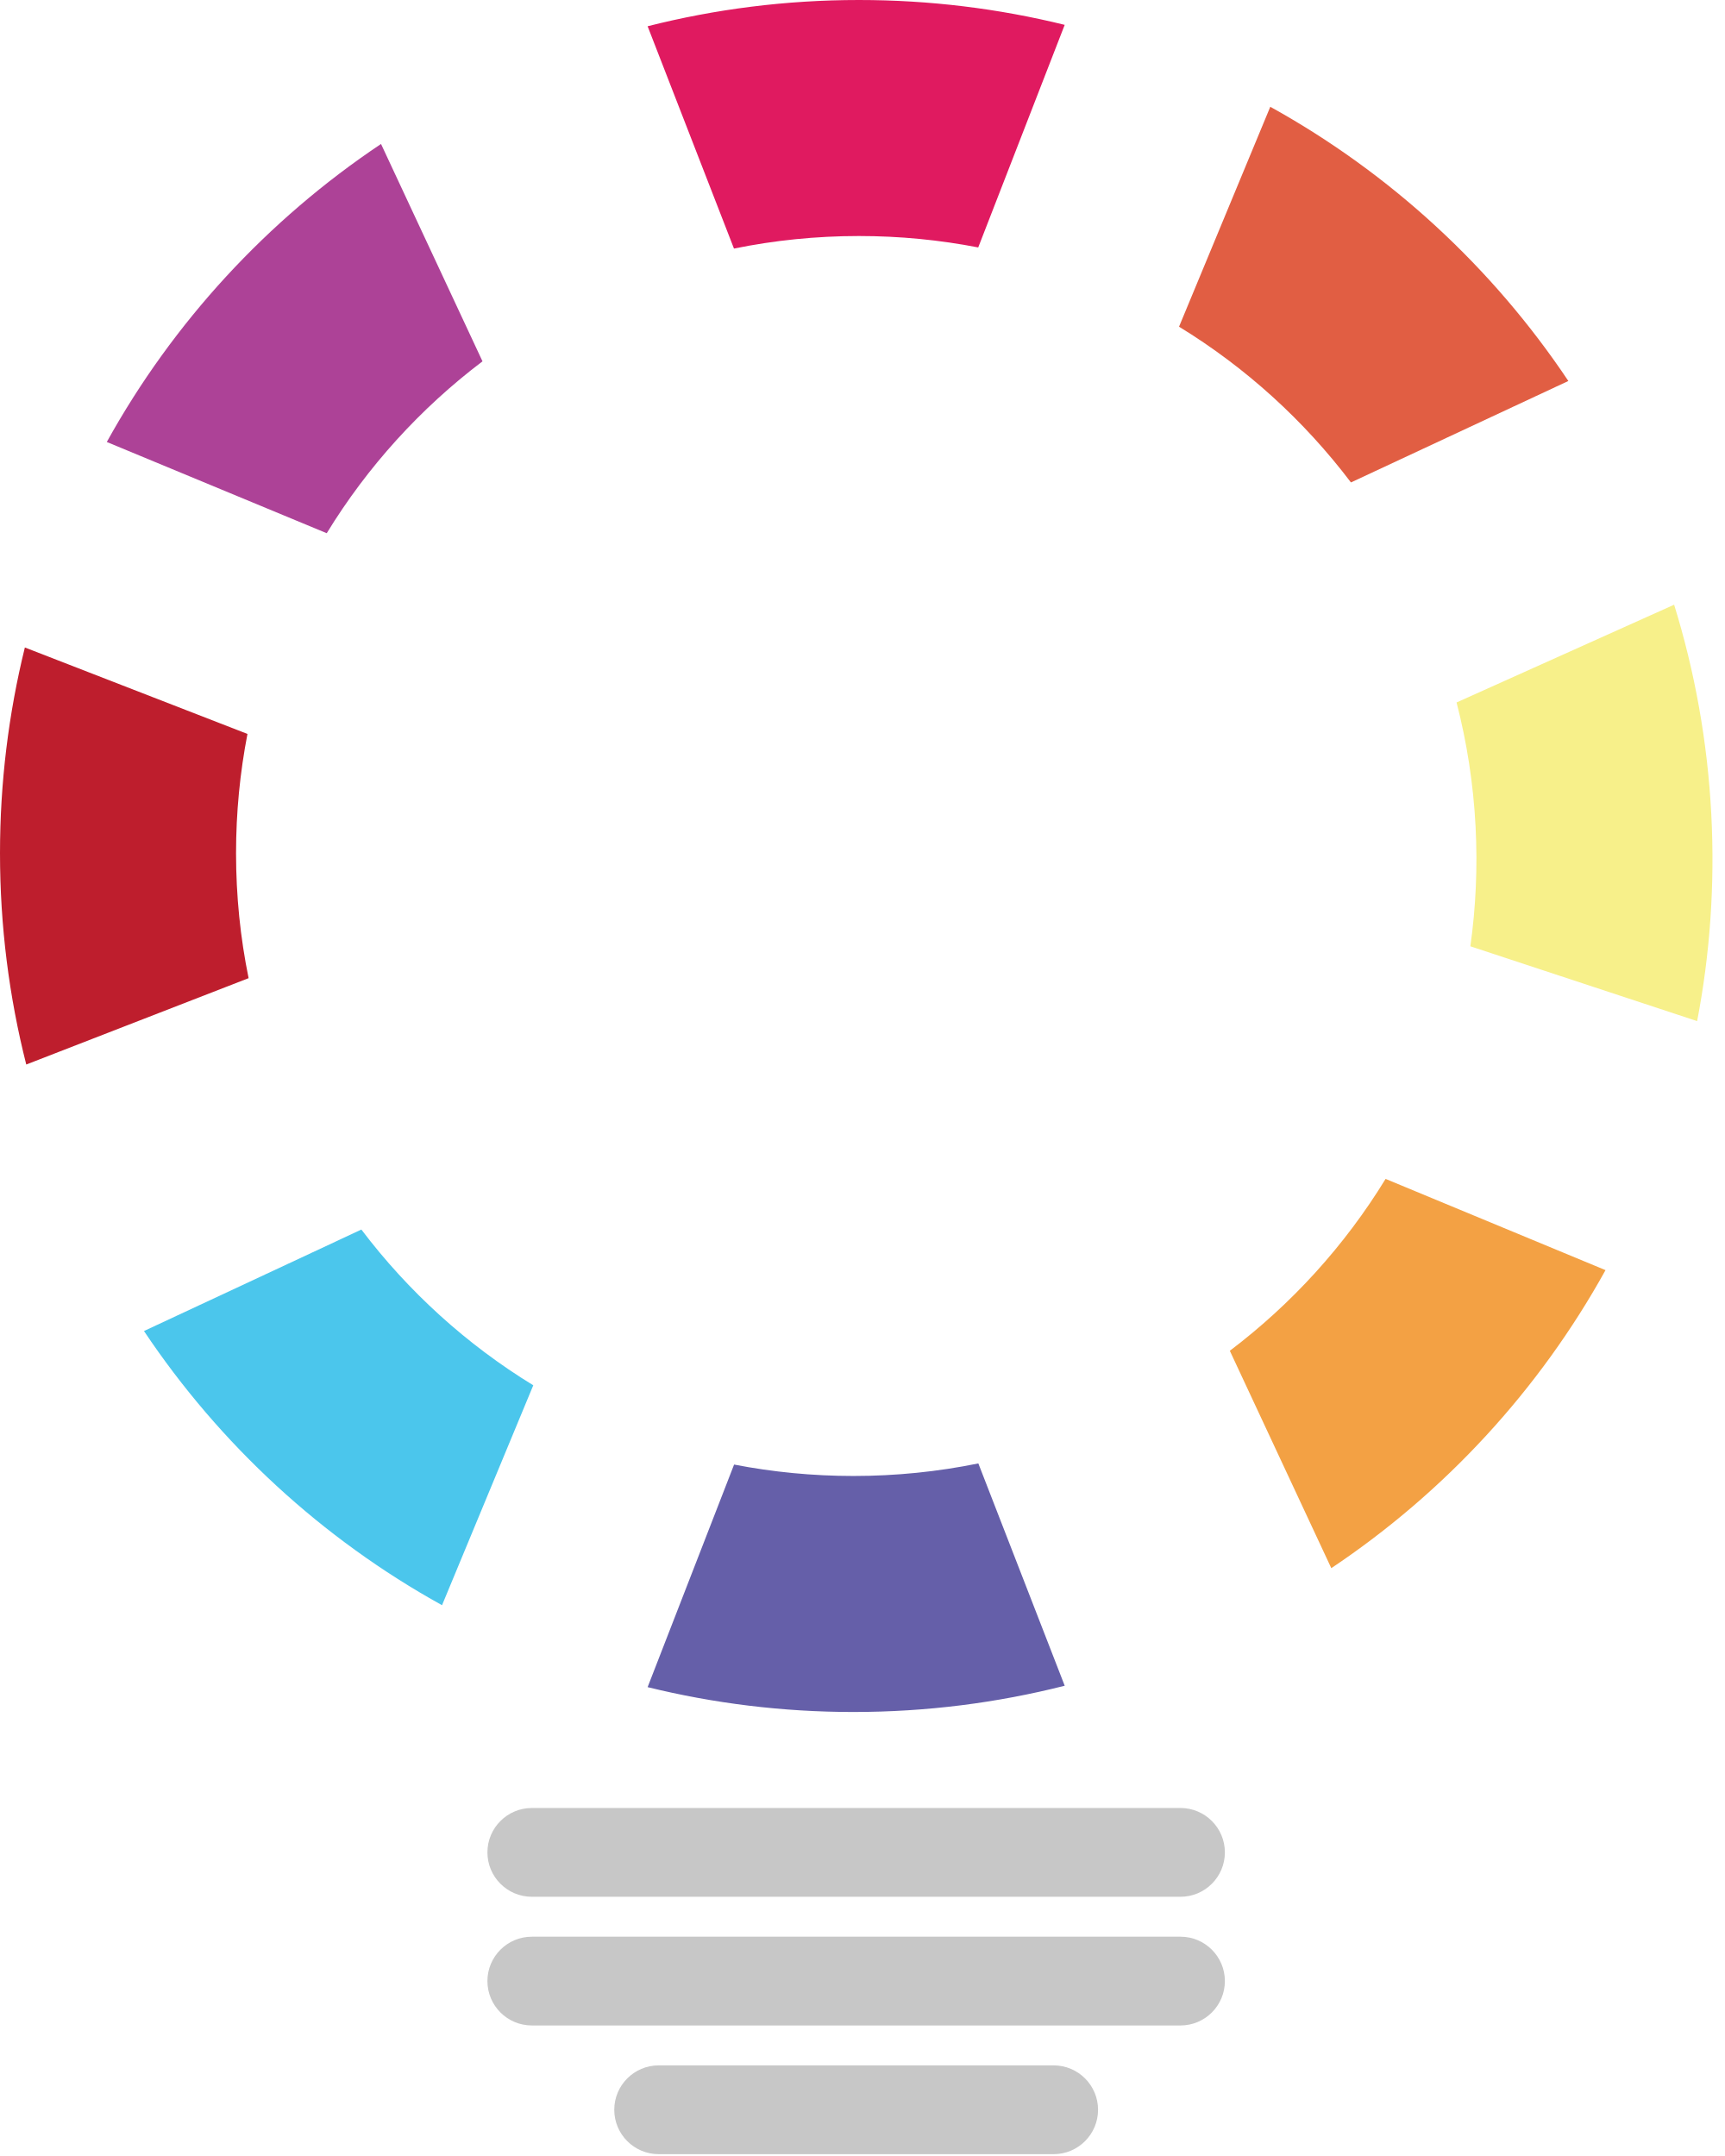
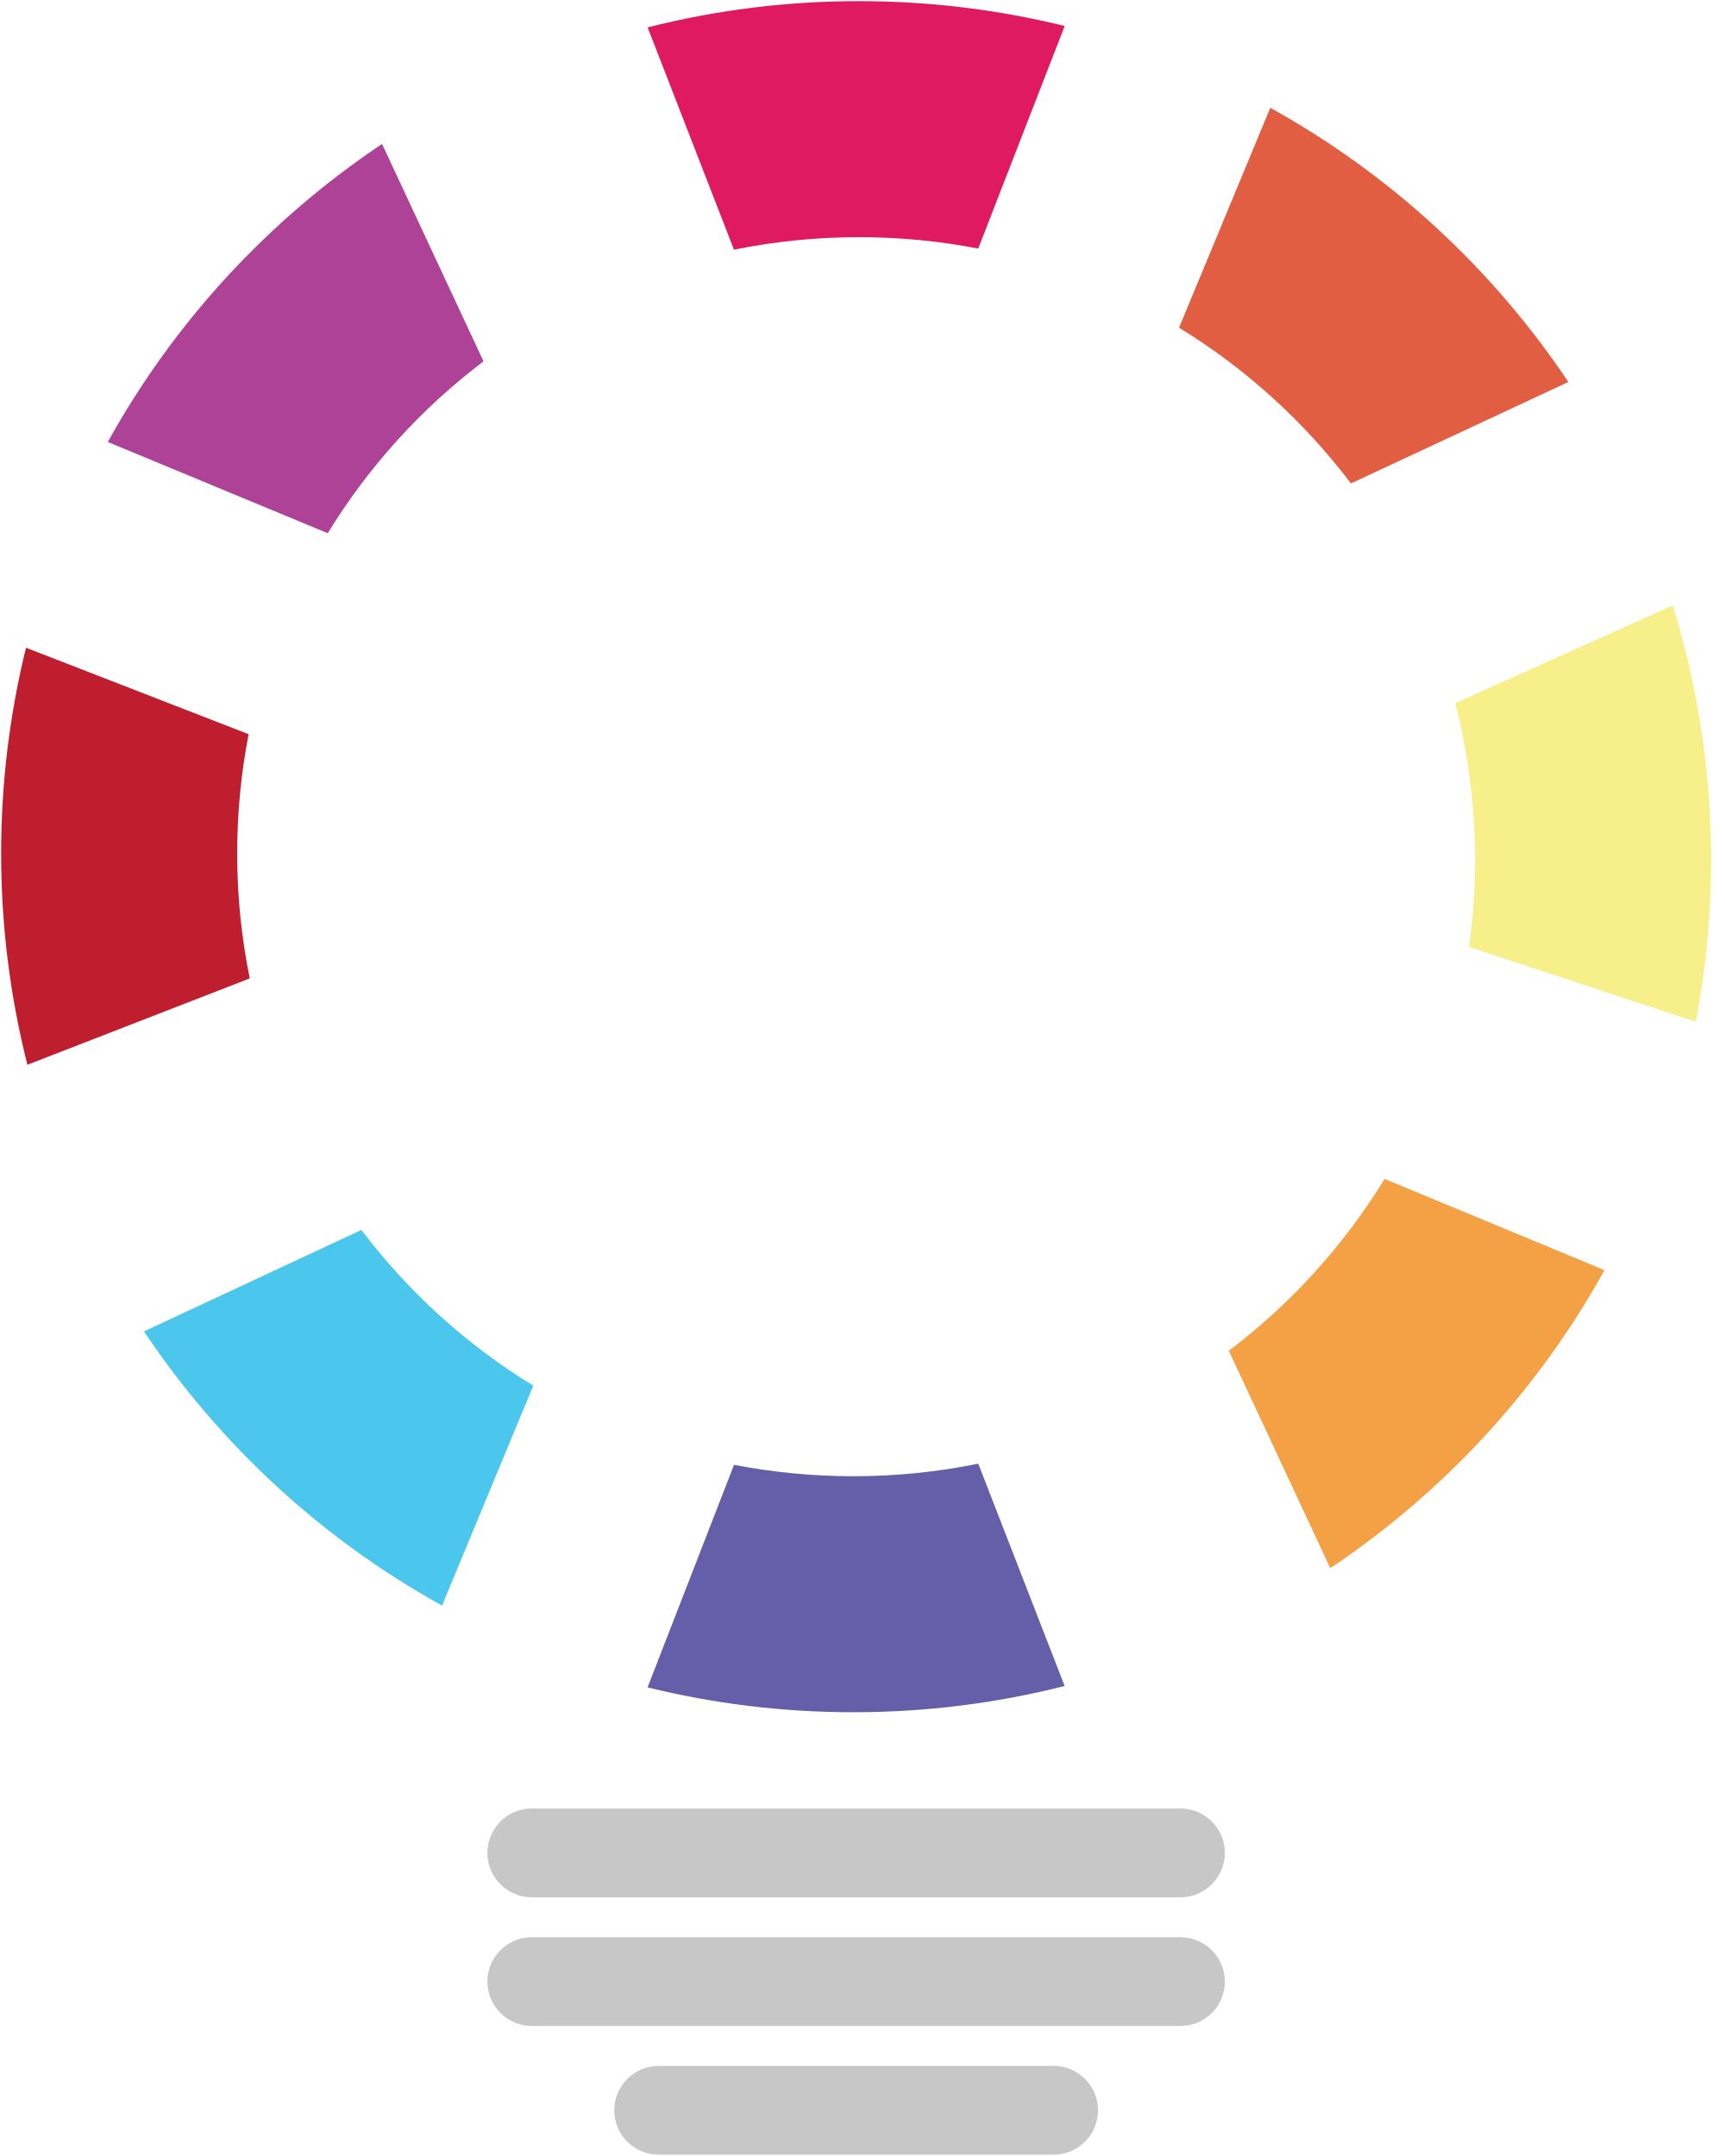
- <svg xmlns="http://www.w3.org/2000/svg" width="100%" height="100%" viewBox="0 0 136 170" version="1.1" xml:space="preserve" style="fill-rule:evenodd;clip-rule:evenodd;stroke-linejoin:round;stroke-miterlimit:2;">
-   <g transform="matrix(1,0,0,1,-45,-1280.44)">
-     <g transform="matrix(1,0,0,1,24,0)">
-       <g transform="matrix(1.03562,0,0,1,-3.59706,0)">
-         <path d="M117,1426.5C117,1424.57 115.486,1423 113.62,1423L64.238,1423C62.372,1423 60.858,1424.57 60.858,1426.5C60.858,1428.43 62.372,1430 64.238,1430L113.62,1430C115.486,1430 117,1428.43 117,1426.5Z" style="fill:rgb(199,199,199);" />
+ <svg xmlns="http://www.w3.org/2000/svg" clip-rule="evenodd" fill-rule="evenodd" stroke-linejoin="round" stroke-miterlimit="2" version="1.1" viewBox="0 0 136 170" xml:space="preserve">
+   <g transform="translate(-45 -1280.4)">
+     <g transform="translate(24)">
+       <g transform="matrix(1.0356 0 0 1 -3.5971 0)">
+         <path d="m117 1426.5c0-1.93-1.514-3.5-3.38-3.5h-49.382c-1.866 0-3.38 1.57-3.38 3.5s1.514 3.5 3.38 3.5h49.382c1.866 0 3.38-1.57 3.38-3.5z" fill="#c7c7c7" />
      </g>
-       <g transform="matrix(1.03562,0,0,1,-3.59706,10.1476)">
-         <path d="M117,1426.5C117,1424.57 115.486,1423 113.62,1423L64.238,1423C62.372,1423 60.858,1424.57 60.858,1426.5C60.858,1428.43 62.372,1430 64.238,1430L113.62,1430C115.486,1430 117,1428.43 117,1426.5Z" style="fill:rgb(199,199,199);" />
+       <g transform="matrix(1.0356 0 0 1 -3.5971 10.148)">
+         <path d="m117 1426.5c0-1.93-1.514-3.5-3.38-3.5h-49.382c-1.866 0-3.38 1.57-3.38 3.5s1.514 3.5 3.38 3.5h49.382c1.866 0 3.38-1.57 3.38-3.5z" fill="#c7c7c7" />
      </g>
-       <g transform="matrix(0.679384,0,0,1,28.083,20.2951)">
-         <path d="M117,1426.5C117,1424.57 114.692,1423 111.848,1423L66.01,1423C63.167,1423 60.858,1424.57 60.858,1426.5C60.858,1428.43 63.167,1430 66.01,1430L111.848,1430C114.692,1430 117,1428.43 117,1426.5Z" style="fill:rgb(199,199,199);" />
+       <g transform="matrix(.67938 0 0 1 28.083 20.295)">
+         <path d="m117 1426.5c0-1.93-2.308-3.5-5.152-3.5h-45.838c-2.843 0-5.152 1.57-5.152 3.5s2.309 3.5 5.152 3.5h45.838c2.844 0 5.152-1.57 5.152-3.5z" fill="#c7c7c7" />
      </g>
-       <g transform="matrix(1.01406,0,0,1.01406,236.985,-10.4586)">
-         <circle cx="-146.426" cy="1339.56" r="66.564" style="fill:none;" />
+       <g transform="matrix(1.0141 0 0 1.0141 236.98 -10.459)">
+         <circle cx="-146.43" cy="1339.6" r="66.564" fill="none" />
      </g>
-       <g transform="matrix(1,0,0,1,0.215308,0)">
-         <path d="M97.909,1299.95C94.866,1299.36 91.719,1299.05 88.5,1299.05C85.127,1299.05 81.834,1299.39 78.652,1300.04L71.843,1282.51C77.17,1281.16 82.752,1280.44 88.5,1280.44C94.092,1280.44 99.526,1281.12 104.726,1282.4L97.909,1299.95Z" style="fill:rgb(224,26,96);" />
+       <g transform="translate(.21531)">
+         <path d="m97.909 1300c-3.043-0.59-6.19-0.9-9.409-0.9-3.373 0-6.666 0.34-9.848 0.99l-6.809-17.53c5.327-1.35 10.909-2.07 16.657-2.07 5.592 0 11.026 0.68 16.226 1.96l-6.817 17.55z" fill="#e01a60" />
      </g>
-       <g transform="matrix(0.0518392,0.998655,-0.998655,0.0518392,1430.05,1189.89)">
-         <path d="M97.909,1299.95C94.866,1299.36 91.719,1299.05 88.5,1299.05C85.127,1299.05 81.834,1299.39 78.652,1300.04L71.843,1282.51C77.17,1281.16 82.752,1280.44 88.5,1280.44C94.092,1280.44 99.526,1281.12 104.726,1282.4L97.909,1299.95Z" style="fill:rgb(247,240,138);" />
+       <g transform="matrix(.051839 .99866 -.99866 .051839 1430 1189.9)">
+         <path d="m97.909 1300c-3.043-0.59-6.19-0.9-9.409-0.9-3.373 0-6.666 0.34-9.848 0.99l-6.809-17.53c5.327-1.35 10.909-2.07 16.657-2.07 5.592 0 11.026 0.68 16.226 1.96l-6.817 17.55z" fill="#f7f08a" />
      </g>
-       <g transform="matrix(-1,1.38778e-16,-1.38778e-16,-1,176.785,2695.87)">
-         <path d="M97.909,1299.95C94.866,1299.36 91.719,1299.05 88.5,1299.05C85.127,1299.05 81.834,1299.39 78.652,1300.04L71.843,1282.51C77.17,1281.16 82.752,1280.44 88.5,1280.44C94.092,1280.44 99.526,1281.12 104.726,1282.4L97.909,1299.95Z" style="fill:rgb(101,95,169);" />
+       <g transform="matrix(-1 1.3878e-16 -1.3878e-16 -1 176.78 2695.9)">
+         <path d="m97.909 1300c-3.043-0.59-6.19-0.9-9.409-0.9-3.373 0-6.666 0.34-9.848 0.99l-6.809-17.53c5.327-1.35 10.909-2.07 16.657-2.07 5.592 0 11.026 0.68 16.226 1.96l-6.817 17.55z" fill="#655fa9" />
      </g>
-       <g transform="matrix(0,-1,1,0,-1259.44,1436.22)">
-         <path d="M97.909,1299.95C94.866,1299.36 91.719,1299.05 88.5,1299.05C85.127,1299.05 81.834,1299.39 78.652,1300.04L71.843,1282.51C77.17,1281.16 82.752,1280.44 88.5,1280.44C94.092,1280.44 99.526,1281.12 104.726,1282.4L97.909,1299.95Z" style="fill:rgb(190,30,45);" />
+       <g transform="matrix(0 -1 1 0 -1259.4 1436.2)">
+         <path d="m97.909 1300c-3.043-0.59-6.19-0.9-9.409-0.9-3.373 0-6.666 0.34-9.848 0.99l-6.809-17.53c5.327-1.35 10.909-2.07 16.657-2.07 5.592 0 11.026 0.68 16.226 1.96l-6.817 17.55z" fill="#be1e2d" />
      </g>
-       <path d="M121.15,1288.86C130.601,1294.09 138.666,1301.53 144.649,1310.48L127.509,1318.48C123.807,1313.59 119.207,1309.41 113.956,1306.2L121.15,1288.86Z" style="fill:rgb(225,94,67);" />
-       <g transform="matrix(6.12323e-17,1,-1,6.12323e-17,1436.44,1259.44)">
-         <path d="M121.15,1288.86C130.601,1294.09 138.666,1301.53 144.649,1310.48L127.509,1318.48C123.807,1313.59 119.207,1309.41 113.956,1306.2L121.15,1288.86Z" style="fill:rgb(243,161,68);" />
+       <path d="m121.15 1288.9c9.451 5.23 17.516 12.67 23.499 21.62l-17.14 8c-3.702-4.89-8.302-9.07-13.553-12.28l7.194-17.34z" fill="#e15e43" />
+       <g transform="matrix(6.1232e-17 1 -1 6.1232e-17 1436.4 1259.4)">
+         <path d="m121.15 1288.9c9.451 5.23 17.516 12.67 23.499 21.62l-17.14 8c-3.702-4.89-8.302-9.07-13.553-12.28l7.194-17.34z" fill="#f3a144" />
      </g>
-       <g transform="matrix(-1,1.22465e-16,-1.22465e-16,-1,177,2695.87)">
-         <path d="M121.15,1288.86C130.601,1294.09 138.666,1301.53 144.649,1310.48L127.509,1318.48C123.807,1313.59 119.207,1309.41 113.956,1306.2L121.15,1288.86Z" style="fill:rgb(75,198,236);" />
+       <g transform="matrix(-1 1.2246e-16 -1.2246e-16 -1 177 2695.9)">
+         <path d="m121.15 1288.9c9.451 5.23 17.516 12.67 23.499 21.62l-17.14 8c-3.702-4.89-8.302-9.07-13.553-12.28l7.194-17.34z" fill="#4bc6ec" />
      </g>
-       <g transform="matrix(-1.83697e-16,-1,1,-1.83697e-16,-1259.44,1436.44)">
-         <path d="M121.15,1288.86C130.601,1294.09 138.666,1301.53 144.649,1310.48L127.509,1318.48C123.807,1313.59 119.207,1309.41 113.956,1306.2L121.15,1288.86Z" style="fill:rgb(173,66,151);" />
+       <g transform="matrix(-1.837e-16 -1 1 -1.837e-16 -1259.4 1436.4)">
+         <path d="m121.15 1288.9c9.451 5.23 17.516 12.67 23.499 21.62l-17.14 8c-3.702-4.89-8.302-9.07-13.553-12.28l7.194-17.34z" fill="#ad4297" />
      </g>
    </g>
  </g>
</svg>
